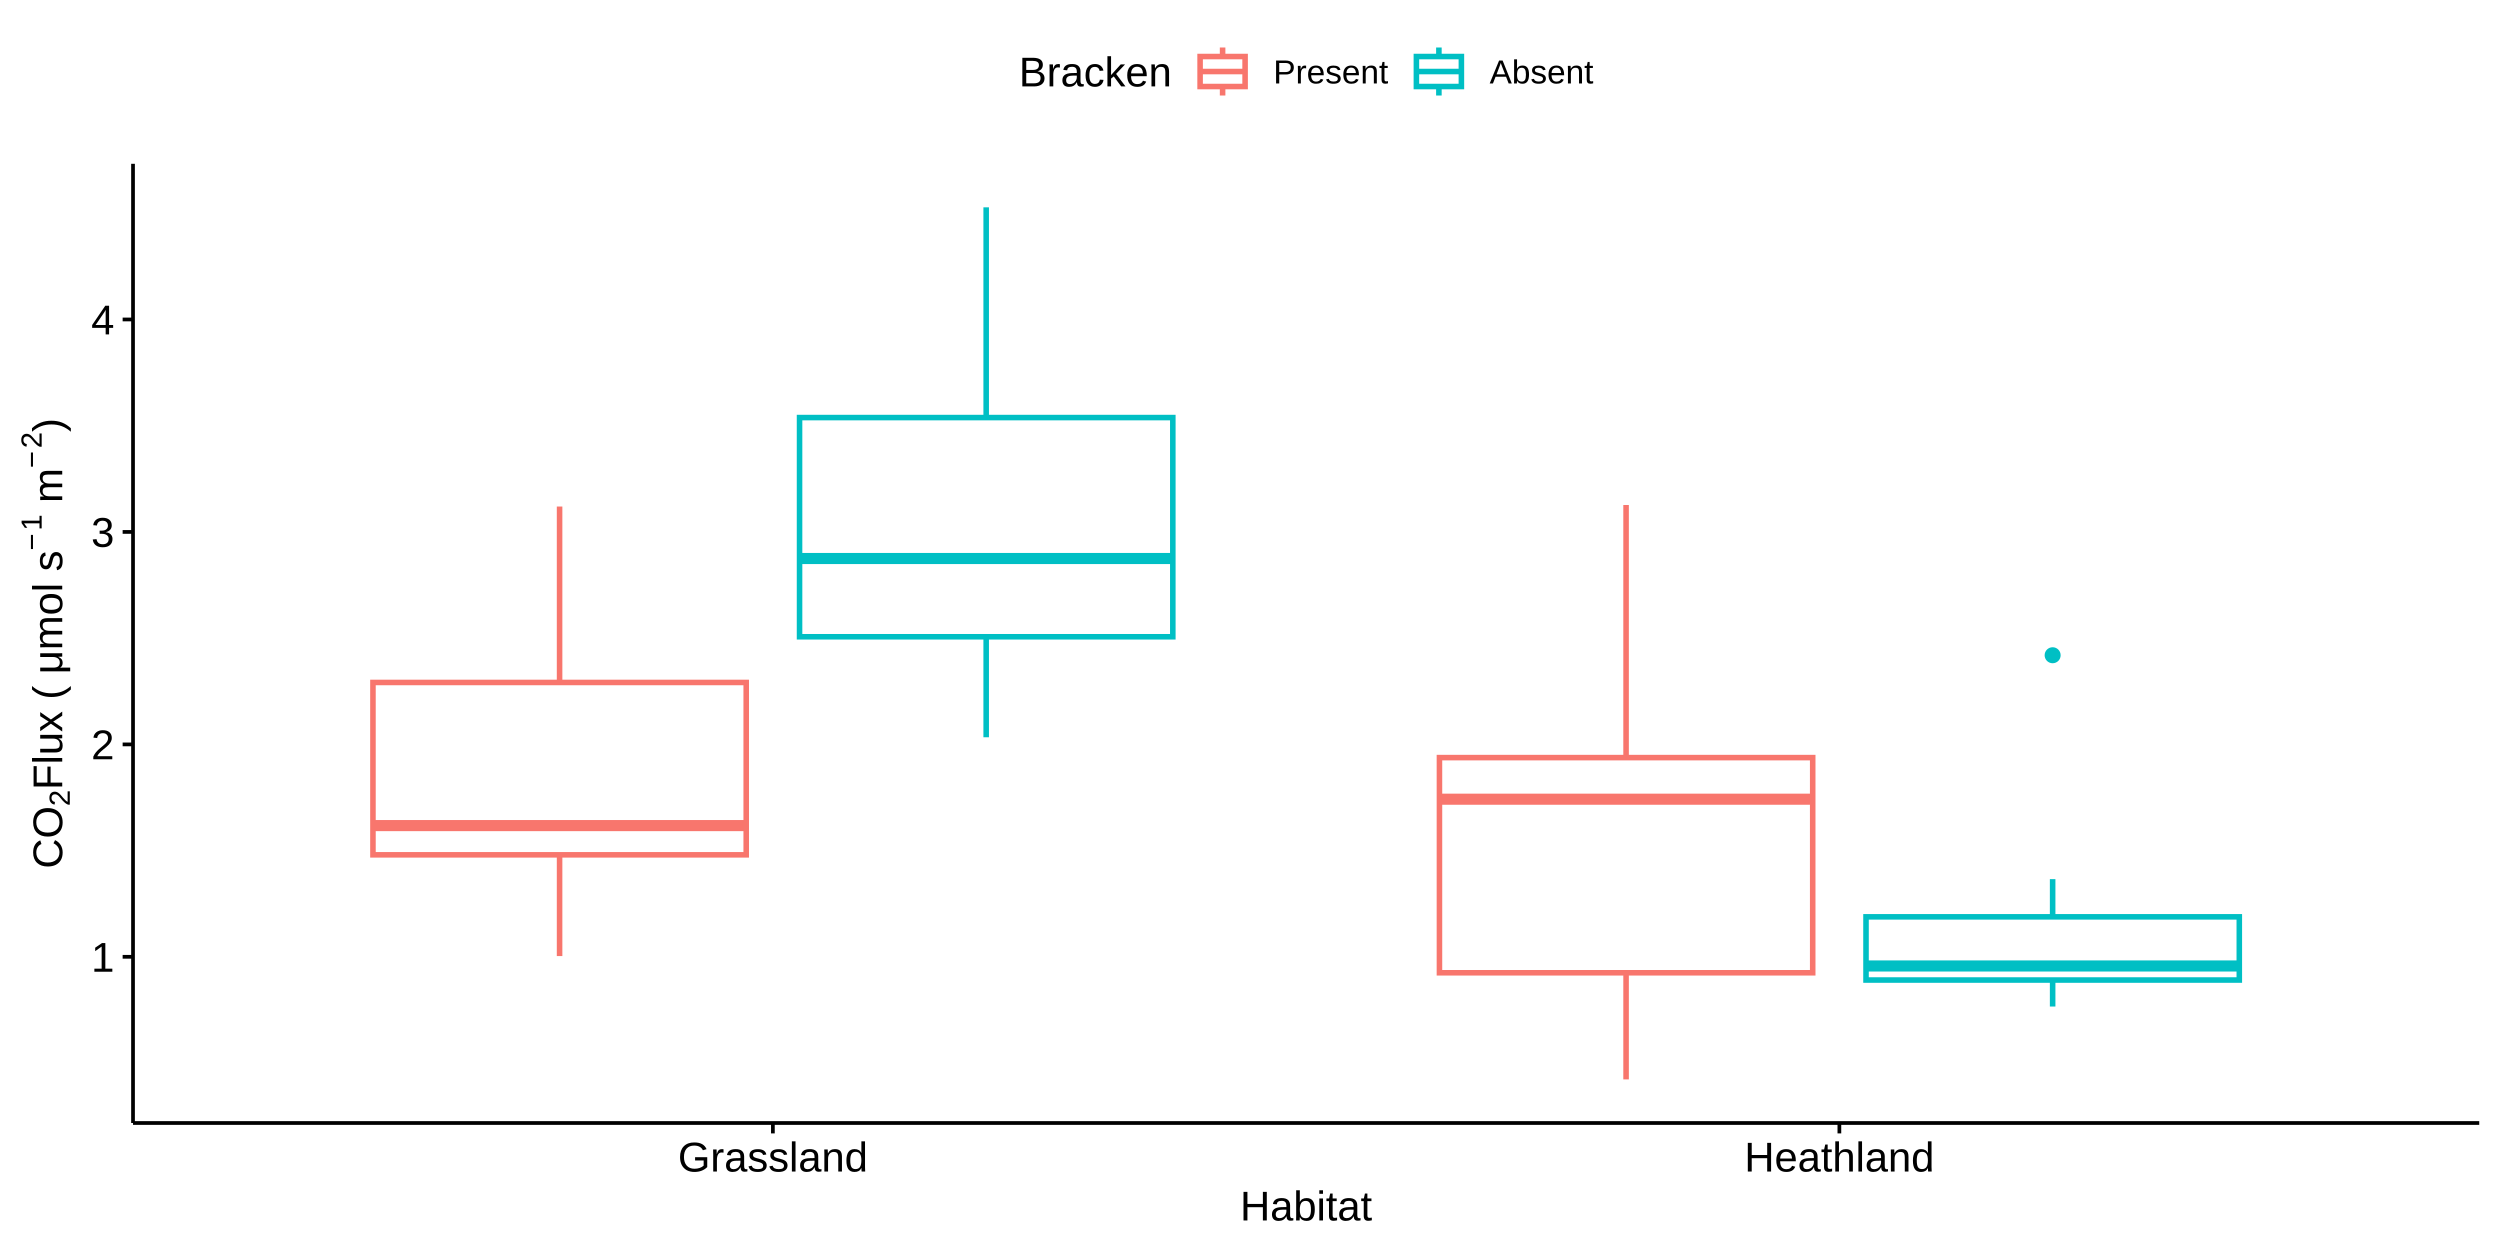
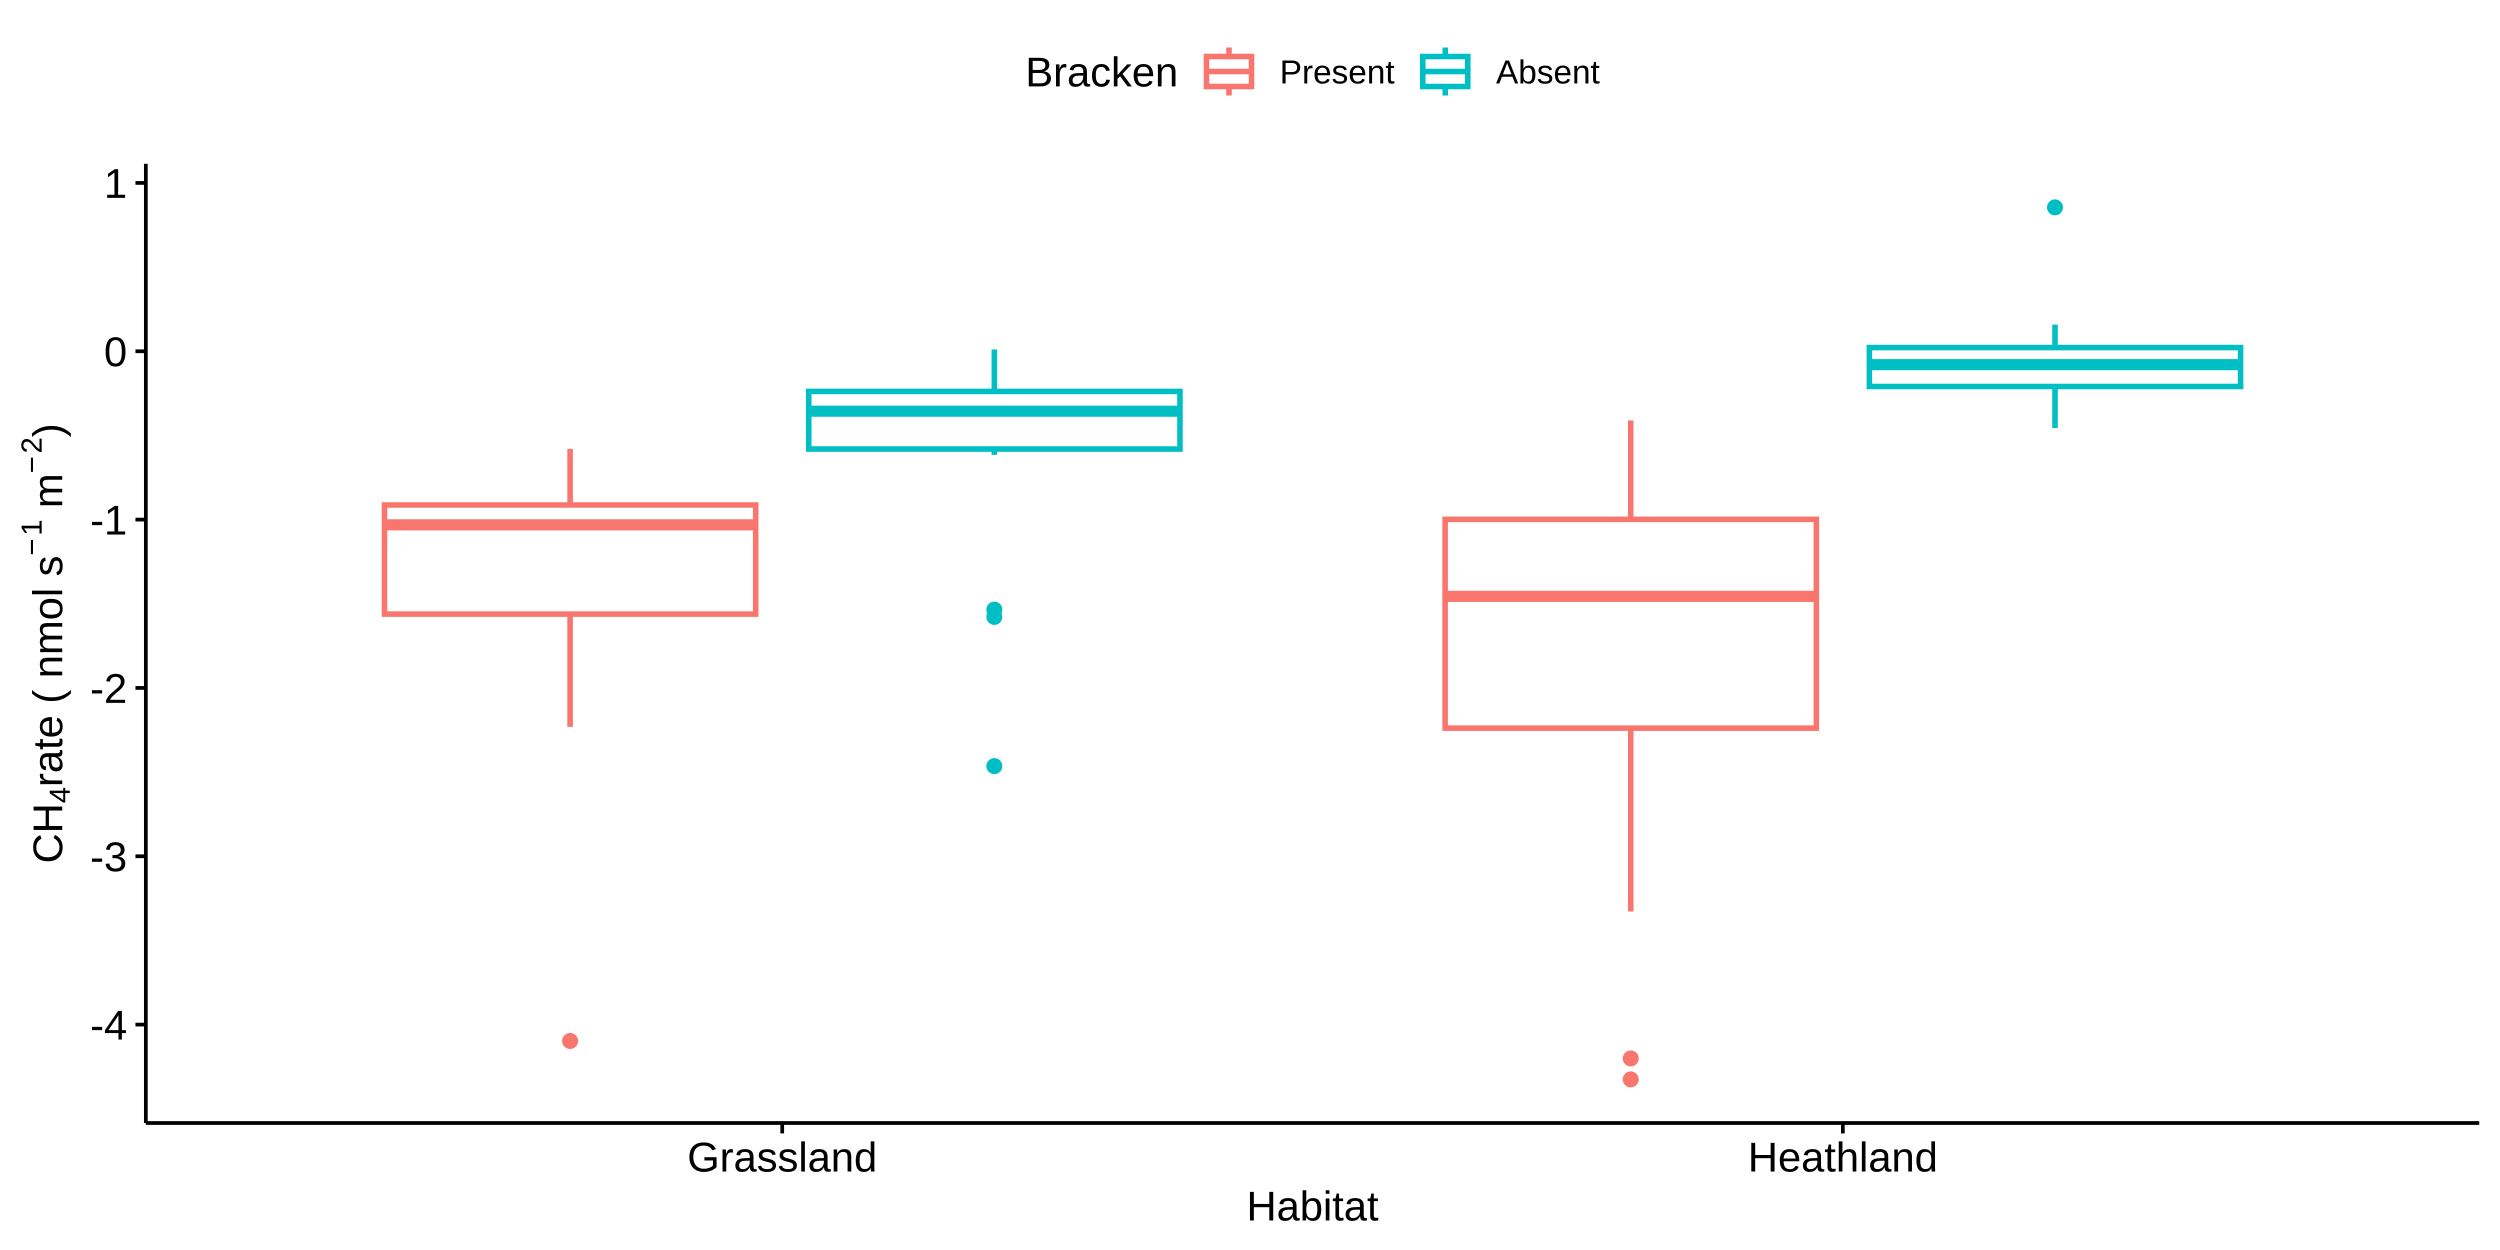
<svg xmlns="http://www.w3.org/2000/svg" class="svglite" width="720.00pt" height="360.00pt" viewBox="0 0 720.00 360.00">
  <defs>
    <style type="text/css">
    .svglite line, .svglite polyline, .svglite polygon, .svglite path, .svglite rect, .svglite circle {
      fill: none;
      stroke: #000000;
      stroke-linecap: round;
      stroke-linejoin: round;
      stroke-miterlimit: 10.00;
    }
    .svglite text {
      white-space: pre;
    }
  </style>
  </defs>
  <rect width="100%" height="100%" style="stroke: none; fill: #FFFFFF;" />
  <defs>
    <clipPath id="cpMC4wMHw3MjAuMDB8MC4wMHwzNjAuMDA=">
      <rect x="0.00" y="0.00" width="720.00" height="360.00" />
    </clipPath>
  </defs>
  <g clip-path="url(#cpMC4wMHw3MjAuMDB8MC4wMHwzNjAuMDA=)">
-     <rect x="-0" y="0.00" width="720.00" height="360.00" style="stroke-width: 1.16; stroke: #FFFFFF; fill: #FFFFFF;" />
+     <rect x="0.00" y="0.00" width="720.00" height="360.00" style="stroke-width: 1.16; stroke: #FFFFFF; fill: #FFFFFF;" />
  </g>
  <defs>
-     <clipPath id="cpMzguMzF8NzE0LjAyfDQ3LjE3fDMyMy40Mg==">
-       <rect x="38.31" y="47.17" width="675.72" height="276.25" />
+     <clipPath id="cpNDIuMDB8NzE0LjAyfDQ3LjE3fDMyMy40Mg==">
+       <rect x="42.00" y="47.17" width="672.02" height="276.25" />
    </clipPath>
  </defs>
-   <g clip-path="url(#cpMzguMzF8NzE0LjAyfDQ3LjE3fDMyMy40Mg==)">
-     <line x1="161.16" y1="196.55" x2="161.16" y2="145.89" style="stroke-width: 1.60; stroke: #F8766D; stroke-linecap: butt;" />
-     <line x1="161.16" y1="246.19" x2="161.16" y2="275.34" style="stroke-width: 1.60; stroke: #F8766D; stroke-linecap: butt;" />
-     <polygon points="107.41,196.55 107.41,246.19 214.91,246.19 214.91,196.55 107.41,196.55 " style="stroke-width: 1.60; stroke: #F8766D; stroke-linecap: butt; stroke-linejoin: miter; fill: #FFFFFF;" />
-     <line x1="107.41" y1="237.77" x2="214.91" y2="237.77" style="stroke-width: 3.20; stroke: #F8766D; stroke-linecap: butt; stroke-linejoin: miter;" />
-     <line x1="468.31" y1="218.19" x2="468.31" y2="145.44" style="stroke-width: 1.60; stroke: #F8766D; stroke-linecap: butt;" />
-     <line x1="468.31" y1="280.16" x2="468.31" y2="310.86" style="stroke-width: 1.60; stroke: #F8766D; stroke-linecap: butt;" />
-     <polygon points="414.56,218.19 414.56,280.16 522.06,280.16 522.06,218.19 414.56,218.19 " style="stroke-width: 1.60; stroke: #F8766D; stroke-linecap: butt; stroke-linejoin: miter; fill: #FFFFFF;" />
-     <line x1="414.56" y1="230.17" x2="522.06" y2="230.17" style="stroke-width: 3.20; stroke: #F8766D; stroke-linecap: butt; stroke-linejoin: miter;" />
-     <line x1="284.02" y1="120.26" x2="284.02" y2="59.72" style="stroke-width: 1.60; stroke: #00BFC4; stroke-linecap: butt;" />
-     <line x1="284.02" y1="183.39" x2="284.02" y2="212.34" style="stroke-width: 1.60; stroke: #00BFC4; stroke-linecap: butt;" />
-     <polygon points="230.27,120.26 230.27,183.39 337.77,183.39 337.77,120.26 230.27,120.26 " style="stroke-width: 1.60; stroke: #00BFC4; stroke-linecap: butt; stroke-linejoin: miter; fill: #FFFFFF;" />
-     <line x1="230.27" y1="160.85" x2="337.77" y2="160.85" style="stroke-width: 3.20; stroke: #00BFC4; stroke-linecap: butt; stroke-linejoin: miter;" />
-     <circle cx="591.16" cy="188.71" r="1.95" style="stroke-width: 0.71; stroke: #00BFC4; fill: #00BFC4;" />
-     <line x1="591.16" y1="264.05" x2="591.16" y2="253.19" style="stroke-width: 1.60; stroke: #00BFC4; stroke-linecap: butt;" />
-     <line x1="591.16" y1="282.25" x2="591.16" y2="289.88" style="stroke-width: 1.60; stroke: #00BFC4; stroke-linecap: butt;" />
-     <polygon points="537.41,264.05 537.41,282.25 644.92,282.25 644.92,264.05 537.41,264.05 " style="stroke-width: 1.60; stroke: #00BFC4; stroke-linecap: butt; stroke-linejoin: miter; fill: #FFFFFF;" />
-     <line x1="537.41" y1="278.20" x2="644.92" y2="278.20" style="stroke-width: 3.20; stroke: #00BFC4; stroke-linecap: butt; stroke-linejoin: miter;" />
+   <g clip-path="url(#cpNDIuMDB8NzE0LjAyfDQ3LjE3fDMyMy40Mg==)">
+     <circle cx="164.19" cy="299.80" r="1.95" style="stroke-width: 0.71; stroke: #F8766D; fill: #F8766D;" />
+     <line x1="164.19" y1="145.44" x2="164.19" y2="129.29" style="stroke-width: 1.60; stroke: #F8766D; stroke-linecap: butt;" />
+     <line x1="164.19" y1="176.86" x2="164.19" y2="209.33" style="stroke-width: 1.60; stroke: #F8766D; stroke-linecap: butt;" />
+     <polygon points="110.73,145.44 110.73,176.86 217.64,176.86 217.64,145.44 110.73,145.44 " style="stroke-width: 1.60; stroke: #F8766D; stroke-linecap: butt; stroke-linejoin: miter; fill: #FFFFFF;" />
+     <line x1="110.73" y1="151.15" x2="217.64" y2="151.15" style="stroke-width: 3.20; stroke: #F8766D; stroke-linecap: butt; stroke-linejoin: miter;" />
+     <circle cx="469.65" cy="310.86" r="1.95" style="stroke-width: 0.71; stroke: #F8766D; fill: #F8766D;" />
+     <circle cx="469.65" cy="304.83" r="1.95" style="stroke-width: 0.71; stroke: #F8766D; fill: #F8766D;" />
+     <line x1="469.65" y1="149.57" x2="469.65" y2="121.09" style="stroke-width: 1.60; stroke: #F8766D; stroke-linecap: butt;" />
+     <line x1="469.65" y1="209.70" x2="469.65" y2="262.50" style="stroke-width: 1.60; stroke: #F8766D; stroke-linecap: butt;" />
+     <polygon points="416.19,149.57 416.19,209.70 523.11,209.70 523.11,149.57 416.19,149.57 " style="stroke-width: 1.60; stroke: #F8766D; stroke-linecap: butt; stroke-linejoin: miter; fill: #FFFFFF;" />
+     <line x1="416.19" y1="171.76" x2="523.11" y2="171.76" style="stroke-width: 3.20; stroke: #F8766D; stroke-linecap: butt; stroke-linejoin: miter;" />
+     <circle cx="286.37" cy="177.67" r="1.95" style="stroke-width: 0.71; stroke: #00BFC4; fill: #00BFC4;" />
+     <circle cx="286.37" cy="220.64" r="1.95" style="stroke-width: 0.71; stroke: #00BFC4; fill: #00BFC4;" />
+     <circle cx="286.37" cy="175.57" r="1.95" style="stroke-width: 0.71; stroke: #00BFC4; fill: #00BFC4;" />
+     <line x1="286.37" y1="112.73" x2="286.37" y2="100.65" style="stroke-width: 1.60; stroke: #00BFC4; stroke-linecap: butt;" />
+     <line x1="286.37" y1="129.32" x2="286.37" y2="131.01" style="stroke-width: 1.60; stroke: #00BFC4; stroke-linecap: butt;" />
+     <polygon points="232.92,112.73 232.92,129.32 339.83,129.32 339.83,112.73 232.92,112.73 " style="stroke-width: 1.60; stroke: #00BFC4; stroke-linecap: butt; stroke-linejoin: miter; fill: #FFFFFF;" />
+     <line x1="232.92" y1="118.43" x2="339.83" y2="118.43" style="stroke-width: 3.20; stroke: #00BFC4; stroke-linecap: butt; stroke-linejoin: miter;" />
+     <circle cx="591.84" cy="59.72" r="1.95" style="stroke-width: 0.71; stroke: #00BFC4; fill: #00BFC4;" />
+     <line x1="591.84" y1="100.10" x2="591.84" y2="93.48" style="stroke-width: 1.60; stroke: #00BFC4; stroke-linecap: butt;" />
+     <line x1="591.84" y1="111.31" x2="591.84" y2="123.27" style="stroke-width: 1.60; stroke: #00BFC4; stroke-linecap: butt;" />
+     <polygon points="538.38,100.10 538.38,111.31 645.29,111.31 645.29,100.10 538.38,100.10 " style="stroke-width: 1.60; stroke: #00BFC4; stroke-linecap: butt; stroke-linejoin: miter; fill: #FFFFFF;" />
+     <line x1="538.38" y1="105.02" x2="645.29" y2="105.02" style="stroke-width: 3.20; stroke: #00BFC4; stroke-linecap: butt; stroke-linejoin: miter;" />
  </g>
  <g clip-path="url(#cpMC4wMHw3MjAuMDB8MC4wMHwzNjAuMDA=)">
-     <polyline points="38.31,323.42 38.31,47.17 " style="stroke-width: 1.07; stroke-linecap: butt;" />
-     <text x="32.93" y="279.86" text-anchor="end" style="font-size: 12.00px; font-family: &quot;Arial&quot;;" textLength="6.67px" lengthAdjust="spacingAndGlyphs">1</text>
-     <text x="32.93" y="218.67" text-anchor="end" style="font-size: 12.00px; font-family: &quot;Arial&quot;;" textLength="6.67px" lengthAdjust="spacingAndGlyphs">2</text>
-     <text x="32.93" y="157.49" text-anchor="end" style="font-size: 12.00px; font-family: &quot;Arial&quot;;" textLength="6.67px" lengthAdjust="spacingAndGlyphs">3</text>
-     <text x="32.93" y="96.30" text-anchor="end" style="font-size: 12.00px; font-family: &quot;Arial&quot;;" textLength="6.67px" lengthAdjust="spacingAndGlyphs">4</text>
-     <polyline points="35.32,275.56 38.31,275.56 " style="stroke-width: 1.07; stroke-linecap: butt;" />
-     <polyline points="35.32,214.38 38.31,214.38 " style="stroke-width: 1.07; stroke-linecap: butt;" />
-     <polyline points="35.32,153.19 38.31,153.19 " style="stroke-width: 1.07; stroke-linecap: butt;" />
-     <polyline points="35.32,92.01 38.31,92.01 " style="stroke-width: 1.07; stroke-linecap: butt;" />
-     <polyline points="38.31,323.42 714.02,323.42 " style="stroke-width: 1.07; stroke-linecap: butt;" />
-     <polyline points="222.59,326.41 222.59,323.42 " style="stroke-width: 1.07; stroke-linecap: butt;" />
-     <polyline points="529.74,326.41 529.74,323.42 " style="stroke-width: 1.07; stroke-linecap: butt;" />
-     <text x="222.59" y="337.40" text-anchor="middle" style="font-size: 12.00px; font-family: &quot;Arial&quot;;" textLength="54.71px" lengthAdjust="spacingAndGlyphs">Grassland</text>
-     <text x="529.74" y="337.40" text-anchor="middle" style="font-size: 12.00px; font-family: &quot;Arial&quot;;" textLength="54.71px" lengthAdjust="spacingAndGlyphs">Heathland</text>
-     <text x="376.16" y="351.50" text-anchor="middle" style="font-size: 12.00px; font-family: &quot;Arial&quot;;" textLength="38.02px" lengthAdjust="spacingAndGlyphs">Habitat</text>
-     <text transform="translate(17.92,250.16) rotate(-90)" style="font-size: 12.00px; font-family: &quot;Arial&quot;;" textLength="18.01px" lengthAdjust="spacingAndGlyphs">CO</text>
-     <text transform="translate(20.10,232.16) rotate(-90)" style="font-size: 8.40px; font-family: &quot;Arial&quot;;" textLength="4.67px" lengthAdjust="spacingAndGlyphs">2</text>
-     <text transform="translate(17.92,227.49) rotate(-90)" style="font-size: 12.00px; font-family: &quot;Arial&quot;;" textLength="33.34px" lengthAdjust="spacingAndGlyphs"> Flux (</text>
-     <text transform="translate(17.92,194.15) rotate(-90)" style="font-size: 12.00px; font-family: &quot;Arial&quot;;" textLength="6.93px" lengthAdjust="spacingAndGlyphs">μ</text>
-     <text transform="translate(17.92,187.23) rotate(-90)" style="font-size: 12.00px; font-family: &quot;Arial&quot;;" textLength="22.67px" lengthAdjust="spacingAndGlyphs">mol </text>
-     <text transform="translate(17.92,164.55) rotate(-90)" style="font-size: 12.00px; font-family: &quot;Arial&quot;;" textLength="6.00px" lengthAdjust="spacingAndGlyphs">s</text>
-     <text transform="translate(12.00,158.55) rotate(-90)" style="font-size: 8.40px; font-family: &quot;Arial&quot;;" textLength="5.73px" lengthAdjust="spacingAndGlyphs">−</text>
-     <text transform="translate(12.00,152.82) rotate(-90)" style="font-size: 8.40px; font-family: &quot;Arial&quot;;" textLength="4.67px" lengthAdjust="spacingAndGlyphs">1</text>
-     <text transform="translate(17.92,148.15) rotate(-90)" style="font-size: 12.00px; font-family: &quot;Arial&quot;;" textLength="3.33px" lengthAdjust="spacingAndGlyphs"> </text>
-     <text transform="translate(17.92,144.82) rotate(-90)" style="font-size: 12.00px; font-family: &quot;Arial&quot;;" textLength="10.00px" lengthAdjust="spacingAndGlyphs">m</text>
-     <text transform="translate(12.00,134.82) rotate(-90)" style="font-size: 8.40px; font-family: &quot;Arial&quot;;" textLength="5.73px" lengthAdjust="spacingAndGlyphs">−</text>
-     <text transform="translate(12.00,129.09) rotate(-90)" style="font-size: 8.40px; font-family: &quot;Arial&quot;;" textLength="4.67px" lengthAdjust="spacingAndGlyphs">2</text>
-     <text transform="translate(17.92,124.42) rotate(-90)" style="font-size: 12.00px; font-family: &quot;Arial&quot;;" textLength="4.00px" lengthAdjust="spacingAndGlyphs">)</text>
-     <rect x="287.48" y="5.98" width="177.37" height="29.24" style="stroke-width: 1.16; stroke: none; fill: #FFFFFF;" />
-     <text x="293.45" y="24.89" style="font-size: 12.00px; font-family: &quot;Arial&quot;;" textLength="44.04px" lengthAdjust="spacingAndGlyphs">Bracken</text>
-     <polyline points="352.11,27.51 352.11,24.92 " style="stroke-width: 1.60; stroke: #F8766D; stroke-linecap: butt; stroke-linejoin: miter;" />
-     <polyline points="352.11,16.28 352.11,13.68 " style="stroke-width: 1.60; stroke: #F8766D; stroke-linecap: butt; stroke-linejoin: miter;" />
-     <rect x="345.63" y="16.28" width="12.96" height="8.64" style="stroke-width: 1.60; stroke: #F8766D; stroke-linecap: butt; stroke-linejoin: miter; fill: #FFFFFF;" />
-     <polyline points="345.63,20.60 358.59,20.60 " style="stroke-width: 1.60; stroke: #F8766D; stroke-linecap: butt; stroke-linejoin: miter;" />
-     <polyline points="414.40,27.51 414.40,24.92 " style="stroke-width: 1.60; stroke: #00BFC4; stroke-linecap: butt; stroke-linejoin: miter;" />
-     <polyline points="414.40,16.28 414.40,13.68 " style="stroke-width: 1.60; stroke: #00BFC4; stroke-linecap: butt; stroke-linejoin: miter;" />
-     <rect x="407.92" y="16.28" width="12.96" height="8.64" style="stroke-width: 1.60; stroke: #00BFC4; stroke-linecap: butt; stroke-linejoin: miter; fill: #FFFFFF;" />
-     <polyline points="407.92,20.60 420.88,20.60 " style="stroke-width: 1.60; stroke: #00BFC4; stroke-linecap: butt; stroke-linejoin: miter;" />
-     <text x="366.73" y="24.03" style="font-size: 9.60px; font-family: &quot;Arial&quot;;" textLength="33.06px" lengthAdjust="spacingAndGlyphs">Present</text>
-     <text x="429.02" y="24.03" style="font-size: 9.60px; font-family: &quot;Arial&quot;;" textLength="29.86px" lengthAdjust="spacingAndGlyphs">Absent</text>
+     <polyline points="42.00,323.42 42.00,47.17 " style="stroke-width: 1.07; stroke-linecap: butt;" />
+     <text x="36.62" y="299.39" text-anchor="end" style="font-size: 12.00px; font-family: &quot;Arial&quot;;" textLength="10.67px" lengthAdjust="spacingAndGlyphs">-4</text>
+     <text x="36.62" y="250.91" text-anchor="end" style="font-size: 12.00px; font-family: &quot;Arial&quot;;" textLength="10.67px" lengthAdjust="spacingAndGlyphs">-3</text>
+     <text x="36.62" y="202.43" text-anchor="end" style="font-size: 12.00px; font-family: &quot;Arial&quot;;" textLength="10.67px" lengthAdjust="spacingAndGlyphs">-2</text>
+     <text x="36.62" y="153.95" text-anchor="end" style="font-size: 12.00px; font-family: &quot;Arial&quot;;" textLength="10.67px" lengthAdjust="spacingAndGlyphs">-1</text>
+     <text x="36.62" y="105.46" text-anchor="end" style="font-size: 12.00px; font-family: &quot;Arial&quot;;" textLength="6.67px" lengthAdjust="spacingAndGlyphs">0</text>
+     <text x="36.62" y="56.98" text-anchor="end" style="font-size: 12.00px; font-family: &quot;Arial&quot;;" textLength="6.67px" lengthAdjust="spacingAndGlyphs">1</text>
+     <polyline points="39.01,295.09 42.00,295.09 " style="stroke-width: 1.07; stroke-linecap: butt;" />
+     <polyline points="39.01,246.61 42.00,246.61 " style="stroke-width: 1.07; stroke-linecap: butt;" />
+     <polyline points="39.01,198.13 42.00,198.13 " style="stroke-width: 1.07; stroke-linecap: butt;" />
+     <polyline points="39.01,149.65 42.00,149.65 " style="stroke-width: 1.07; stroke-linecap: butt;" />
+     <polyline points="39.01,101.17 42.00,101.17 " style="stroke-width: 1.07; stroke-linecap: butt;" />
+     <polyline points="39.01,52.68 42.00,52.68 " style="stroke-width: 1.07; stroke-linecap: butt;" />
+     <polyline points="42.00,323.42 714.02,323.42 " style="stroke-width: 1.07; stroke-linecap: butt;" />
+     <polyline points="225.28,326.41 225.28,323.42 " style="stroke-width: 1.07; stroke-linecap: butt;" />
+     <polyline points="530.74,326.41 530.74,323.42 " style="stroke-width: 1.07; stroke-linecap: butt;" />
+     <text x="225.28" y="337.40" text-anchor="middle" style="font-size: 12.00px; font-family: &quot;Arial&quot;;" textLength="54.71px" lengthAdjust="spacingAndGlyphs">Grassland</text>
+     <text x="530.74" y="337.40" text-anchor="middle" style="font-size: 12.00px; font-family: &quot;Arial&quot;;" textLength="54.71px" lengthAdjust="spacingAndGlyphs">Heathland</text>
+     <text x="378.01" y="351.50" text-anchor="middle" style="font-size: 12.00px; font-family: &quot;Arial&quot;;" textLength="38.02px" lengthAdjust="spacingAndGlyphs">Habitat</text>
+     <text transform="translate(17.92,248.66) rotate(-90)" style="font-size: 12.00px; font-family: &quot;Arial&quot;;" textLength="17.34px" lengthAdjust="spacingAndGlyphs">CH</text>
+     <text transform="translate(20.10,231.32) rotate(-90)" style="font-size: 8.40px; font-family: &quot;Arial&quot;;" textLength="4.67px" lengthAdjust="spacingAndGlyphs">4</text>
+     <text transform="translate(17.92,226.66) rotate(-90)" style="font-size: 12.00px; font-family: &quot;Arial&quot;;" textLength="31.34px" lengthAdjust="spacingAndGlyphs"> rate (</text>
+     <text transform="translate(17.92,195.32) rotate(-90)" style="font-size: 12.00px; font-family: &quot;Arial&quot;;" textLength="6.67px" lengthAdjust="spacingAndGlyphs">n</text>
+     <text transform="translate(17.92,188.64) rotate(-90)" style="font-size: 12.00px; font-family: &quot;Arial&quot;;" textLength="19.34px" lengthAdjust="spacingAndGlyphs">mol</text>
+     <text transform="translate(17.92,169.30) rotate(-90)" style="font-size: 12.00px; font-family: &quot;Arial&quot;;" textLength="3.29px" lengthAdjust="spacingAndGlyphs"> </text>
+     <text transform="translate(17.92,166.01) rotate(-90)" style="font-size: 12.00px; font-family: &quot;Arial&quot;;" textLength="6.00px" lengthAdjust="spacingAndGlyphs">s</text>
+     <text transform="translate(12.00,160.01) rotate(-90)" style="font-size: 8.40px; font-family: &quot;Arial&quot;;" textLength="5.73px" lengthAdjust="spacingAndGlyphs">−</text>
+     <text transform="translate(12.00,154.28) rotate(-90)" style="font-size: 8.40px; font-family: &quot;Arial&quot;;" textLength="4.67px" lengthAdjust="spacingAndGlyphs">1</text>
+     <text transform="translate(17.92,149.61) rotate(-90)" style="font-size: 12.00px; font-family: &quot;Arial&quot;;" textLength="3.29px" lengthAdjust="spacingAndGlyphs"> </text>
+     <text transform="translate(17.92,146.32) rotate(-90)" style="font-size: 12.00px; font-family: &quot;Arial&quot;;" textLength="10.00px" lengthAdjust="spacingAndGlyphs">m</text>
+     <text transform="translate(12.00,136.32) rotate(-90)" style="font-size: 8.40px; font-family: &quot;Arial&quot;;" textLength="5.73px" lengthAdjust="spacingAndGlyphs">−</text>
+     <text transform="translate(12.00,130.59) rotate(-90)" style="font-size: 8.40px; font-family: &quot;Arial&quot;;" textLength="4.67px" lengthAdjust="spacingAndGlyphs">2</text>
+     <text transform="translate(17.92,125.92) rotate(-90)" style="font-size: 12.00px; font-family: &quot;Arial&quot;;" textLength="4.00px" lengthAdjust="spacingAndGlyphs">)</text>
+     <rect x="289.32" y="5.98" width="177.37" height="29.24" style="stroke-width: 1.16; stroke: none; fill: #FFFFFF;" />
+     <text x="295.30" y="24.89" style="font-size: 12.00px; font-family: &quot;Arial&quot;;" textLength="44.04px" lengthAdjust="spacingAndGlyphs">Bracken</text>
+     <polyline points="353.95,27.51 353.95,24.92 " style="stroke-width: 1.60; stroke: #F8766D; stroke-linecap: butt; stroke-linejoin: miter;" />
+     <polyline points="353.95,16.28 353.95,13.68 " style="stroke-width: 1.60; stroke: #F8766D; stroke-linecap: butt; stroke-linejoin: miter;" />
+     <rect x="347.47" y="16.28" width="12.96" height="8.64" style="stroke-width: 1.60; stroke: #F8766D; stroke-linecap: butt; stroke-linejoin: miter; fill: #FFFFFF;" />
+     <polyline points="347.47,20.60 360.43,20.60 " style="stroke-width: 1.60; stroke: #F8766D; stroke-linecap: butt; stroke-linejoin: miter;" />
+     <polyline points="416.24,27.51 416.24,24.92 " style="stroke-width: 1.60; stroke: #00BFC4; stroke-linecap: butt; stroke-linejoin: miter;" />
+     <polyline points="416.24,16.28 416.24,13.68 " style="stroke-width: 1.60; stroke: #00BFC4; stroke-linecap: butt; stroke-linejoin: miter;" />
+     <rect x="409.76" y="16.28" width="12.96" height="8.64" style="stroke-width: 1.60; stroke: #00BFC4; stroke-linecap: butt; stroke-linejoin: miter; fill: #FFFFFF;" />
+     <polyline points="409.76,20.60 422.72,20.60 " style="stroke-width: 1.60; stroke: #00BFC4; stroke-linecap: butt; stroke-linejoin: miter;" />
+     <text x="368.57" y="24.03" style="font-size: 9.60px; font-family: &quot;Arial&quot;;" textLength="33.06px" lengthAdjust="spacingAndGlyphs">Present</text>
+     <text x="430.86" y="24.03" style="font-size: 9.60px; font-family: &quot;Arial&quot;;" textLength="29.86px" lengthAdjust="spacingAndGlyphs">Absent</text>
  </g>
</svg>
